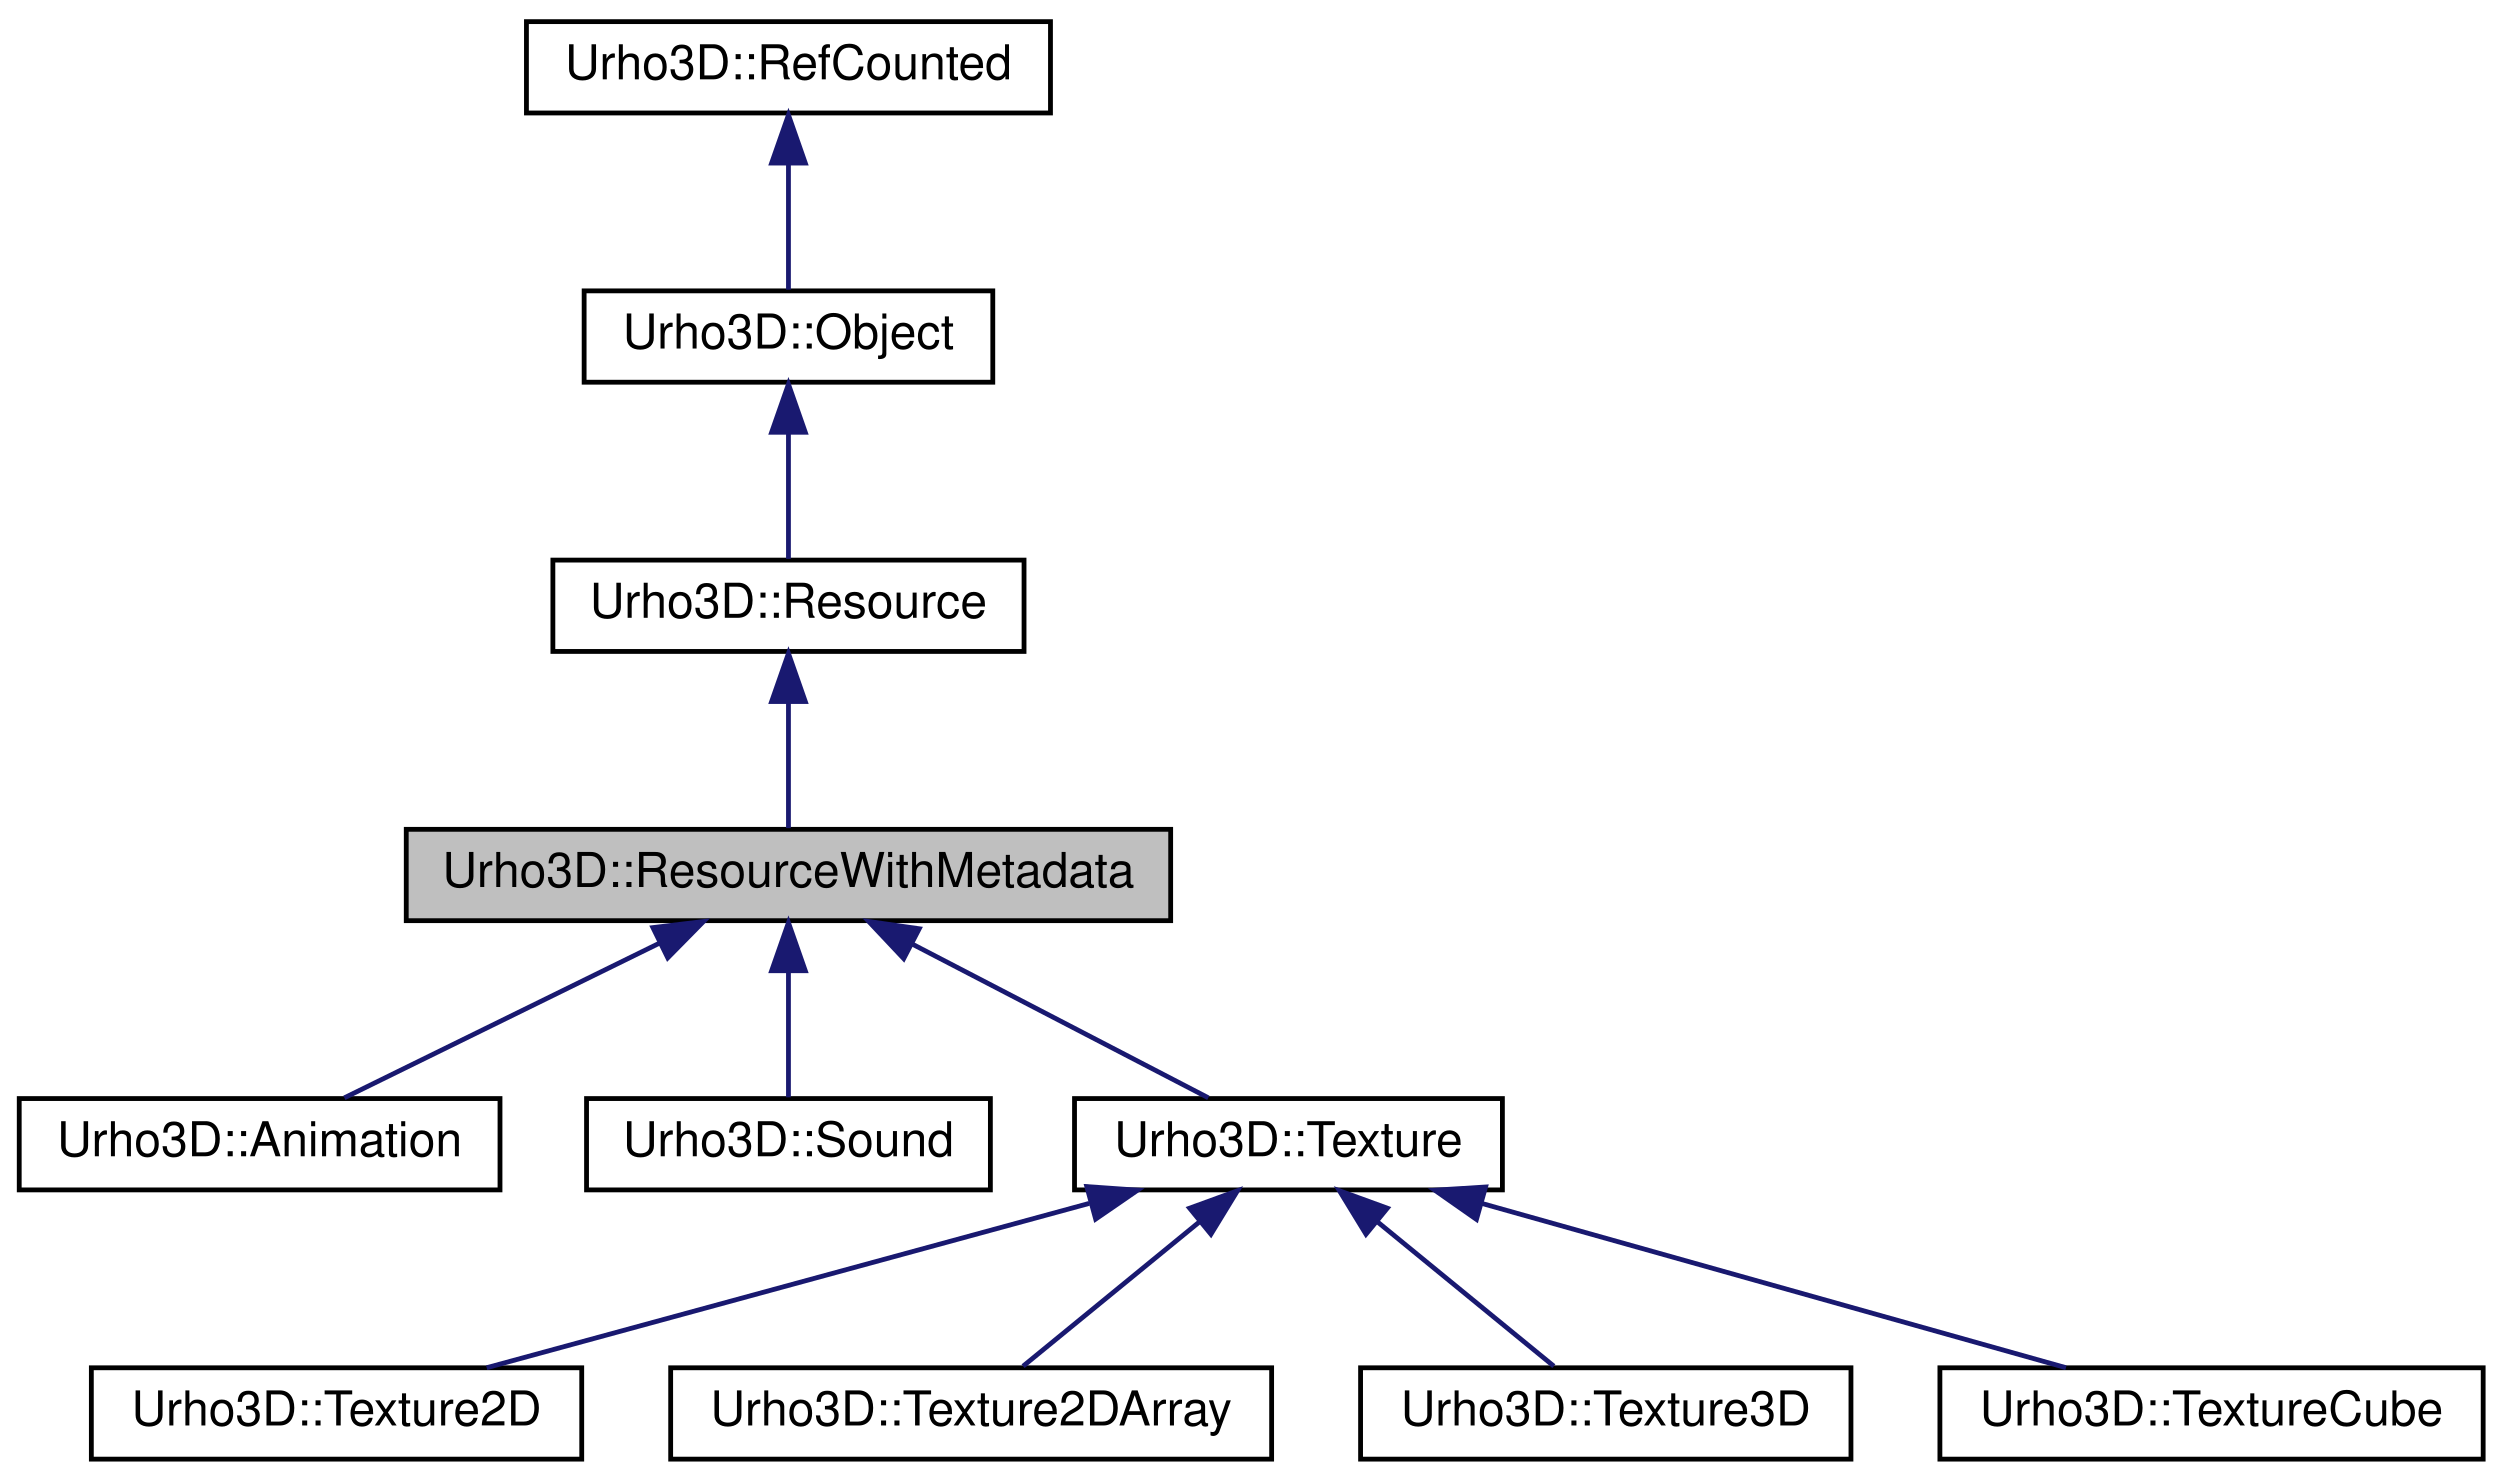
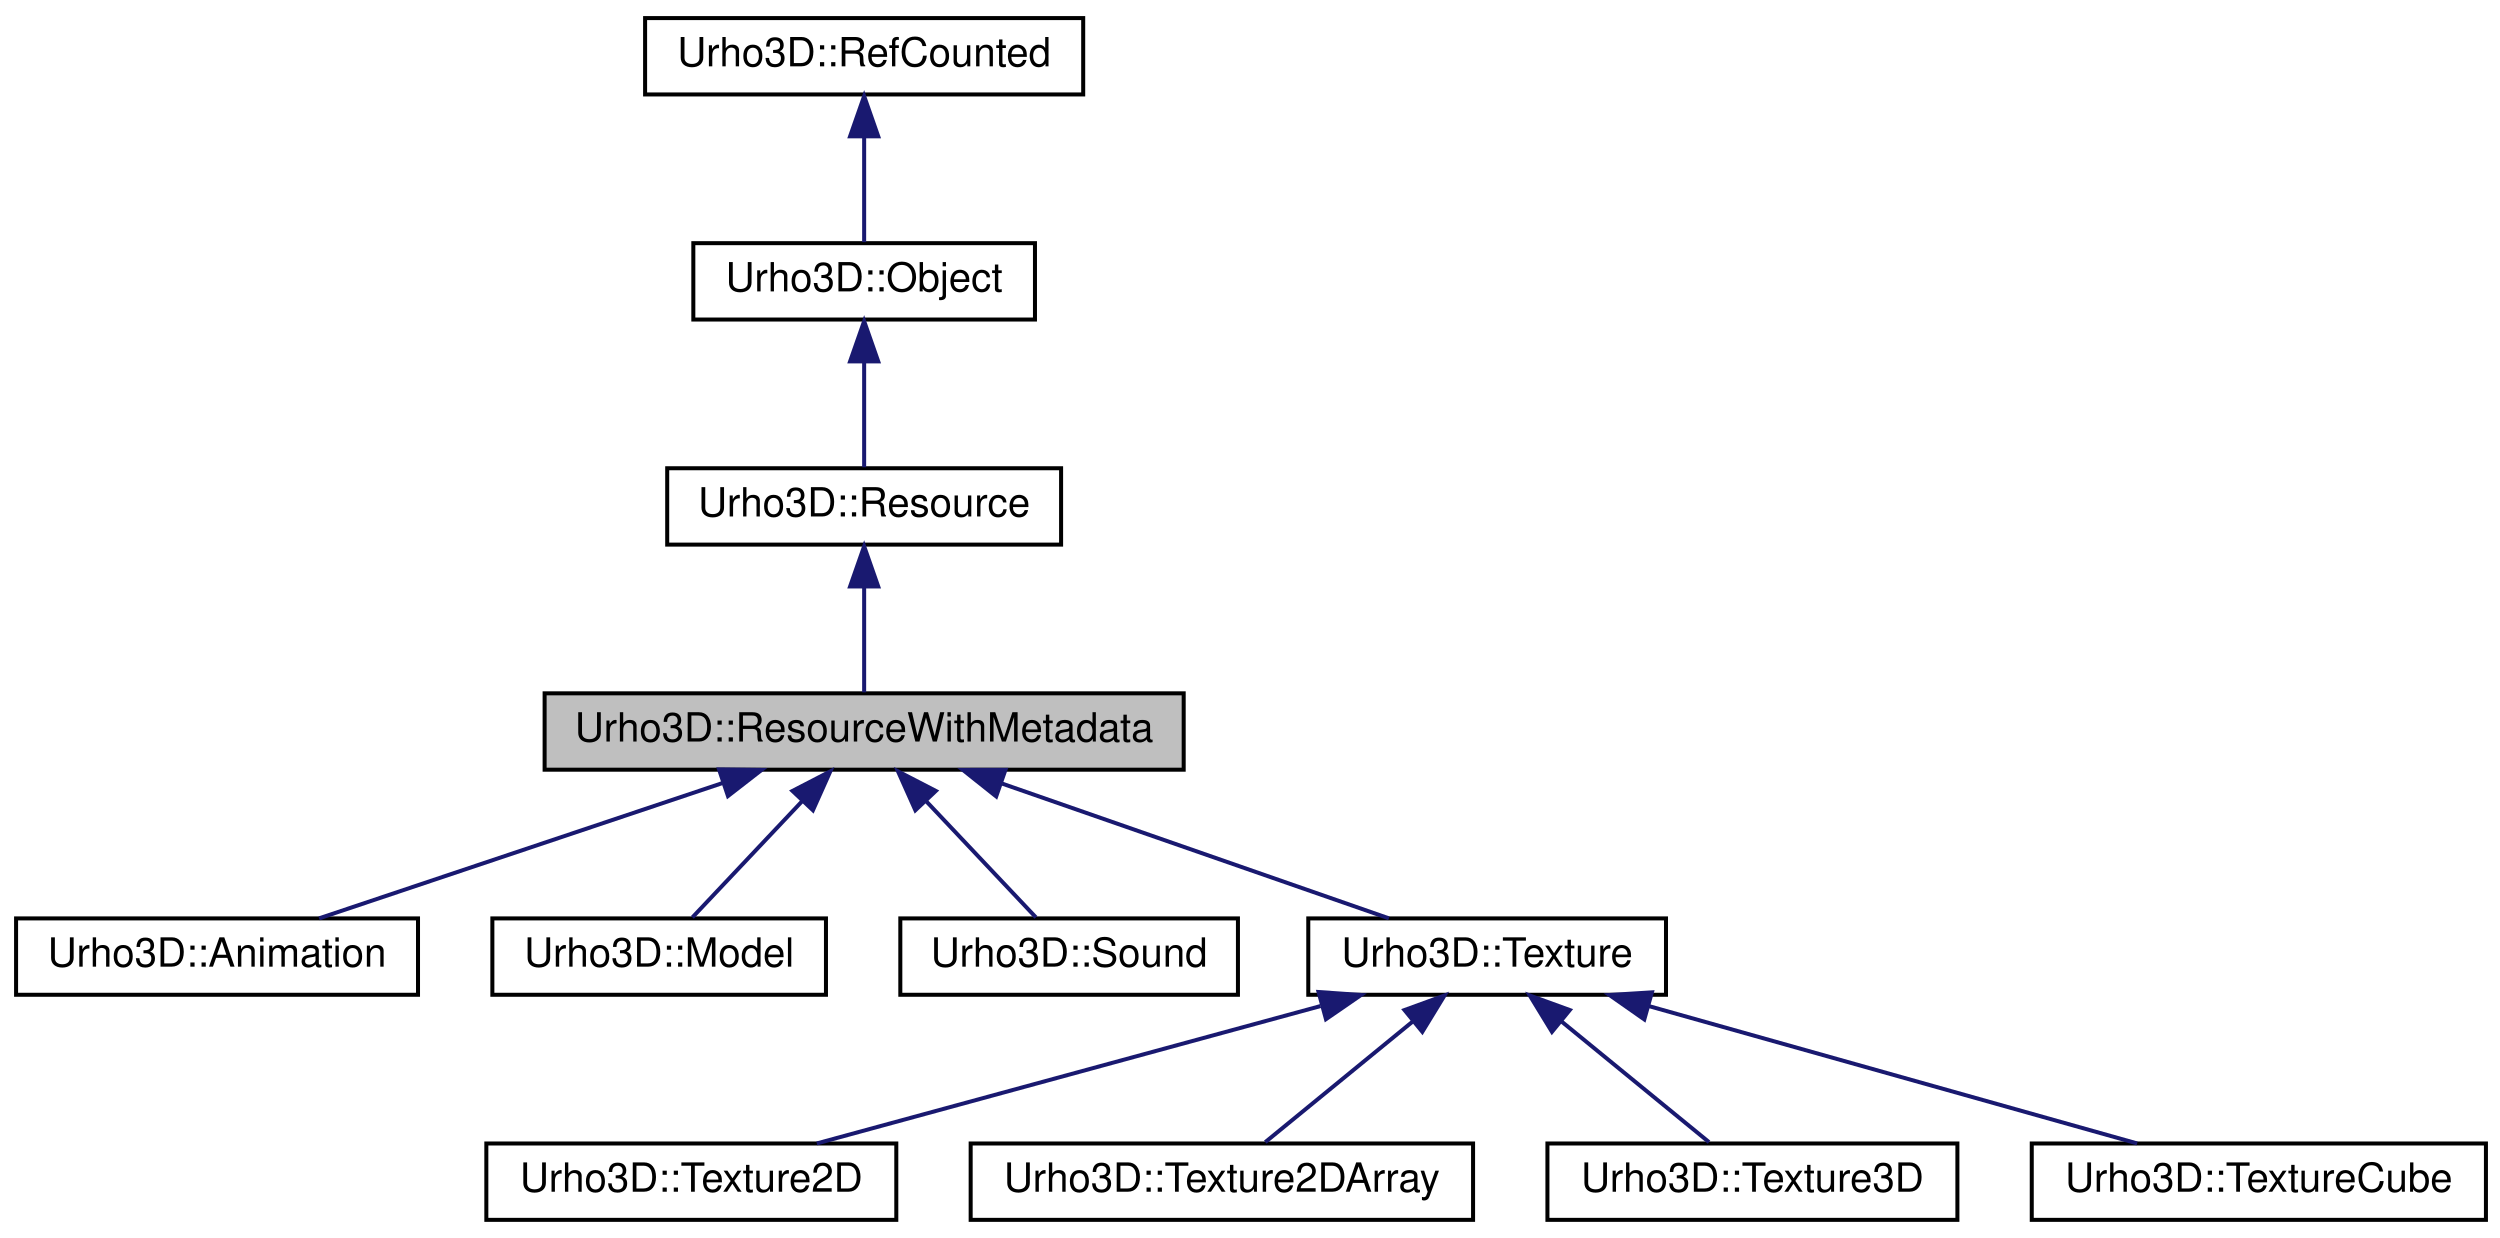
- <svg xmlns="http://www.w3.org/2000/svg" xmlns:xlink="http://www.w3.org/1999/xlink" width="520pt" height="308pt" viewBox="0.00 0.00 520.00 308.00">
+ <svg xmlns="http://www.w3.org/2000/svg" xmlns:xlink="http://www.w3.org/1999/xlink" width="622pt" height="308pt" viewBox="0.00 0.00 622.00 308.00">
  <g id="graph0" class="graph" transform="scale(1 1) rotate(0) translate(4 304)">
    <g id="node1" class="node">
-       <polygon fill="#bfbfbf" stroke="black" points="80.5,-112.5 80.5,-131.5 239.5,-131.5 239.5,-112.5 80.5,-112.5" />
-       <text text-anchor="middle" x="160" y="-119.5" font-family="Helvetica,sans-Serif" font-size="10.00">Urho3D::ResourceWithMetadata</text>
+       <polygon fill="#bfbfbf" stroke="black" points="131.5,-112.5 131.5,-131.5 290.5,-131.5 290.5,-112.5 131.5,-112.5" />
+       <text text-anchor="middle" x="211" y="-119.5" font-family="Helvetica,sans-Serif" font-size="10.00">Urho3D::ResourceWithMetadata</text>
    </g>
    <g id="node5" class="node">
      <g id="a_node5">
        <a xlink:href="class_urho3_d_1_1_animation.html" target="_top" xlink:title="Skeletal animation resource. ">
          <polygon fill="none" stroke="black" points="0,-56.5 0,-75.5 100,-75.5 100,-56.5 0,-56.5" />
          <text text-anchor="middle" x="50" y="-63.5" font-family="Helvetica,sans-Serif" font-size="10.00">Urho3D::Animation</text>
        </a>
      </g>
    </g>
    <g id="edge4" class="edge">
-       <path fill="none" stroke="midnightblue" d="M133.238,-107.862C112.841,-97.849 85.334,-84.346 67.629,-75.654" />
-       <polygon fill="midnightblue" stroke="midnightblue" points="131.808,-111.059 142.327,-112.324 134.892,-104.775 131.808,-111.059" />
+       <path fill="none" stroke="midnightblue" d="M175.735,-109.172C145.419,-99.004 102.43,-84.585 75.392,-75.516" />
+       <polygon fill="midnightblue" stroke="midnightblue" points="174.895,-112.582 185.489,-112.444 177.121,-105.945 174.895,-112.582" />
    </g>
    <g id="node6" class="node">
      <g id="a_node6">
-         <a xlink:href="class_urho3_d_1_1_sound.html" target="_top" xlink:title="Sound resource. ">
-           <polygon fill="none" stroke="black" points="118,-56.5 118,-75.5 202,-75.5 202,-56.5 118,-56.5" />
-           <text text-anchor="middle" x="160" y="-63.5" font-family="Helvetica,sans-Serif" font-size="10.00">Urho3D::Sound</text>
+         <a xlink:href="class_urho3_d_1_1_model.html" target="_top" xlink:title="3D model resource. ">
+           <polygon fill="none" stroke="black" points="118.5,-56.5 118.5,-75.5 201.5,-75.5 201.5,-56.5 118.5,-56.5" />
+           <text text-anchor="middle" x="160" y="-63.5" font-family="Helvetica,sans-Serif" font-size="10.00">Urho3D::Model</text>
        </a>
      </g>
    </g>
    <g id="edge5" class="edge">
-       <path fill="none" stroke="midnightblue" d="M160,-101.805C160,-92.91 160,-82.78 160,-75.751" />
-       <polygon fill="midnightblue" stroke="midnightblue" points="156.5,-102.083 160,-112.083 163.5,-102.083 156.5,-102.083" />
+       <path fill="none" stroke="midnightblue" d="M195.622,-104.718C186.633,-95.2 175.641,-83.561 168.265,-75.751" />
+       <polygon fill="midnightblue" stroke="midnightblue" points="193.168,-107.216 202.578,-112.083 198.257,-102.41 193.168,-107.216" />
    </g>
    <g id="node7" class="node">
      <g id="a_node7">
-         <a xlink:href="class_urho3_d_1_1_texture.html" target="_top" xlink:title="Base class for texture resources. ">
-           <polygon fill="none" stroke="black" points="219.5,-56.5 219.5,-75.5 308.5,-75.5 308.5,-56.5 219.5,-56.5" />
-           <text text-anchor="middle" x="264" y="-63.5" font-family="Helvetica,sans-Serif" font-size="10.00">Urho3D::Texture</text>
+         <a xlink:href="class_urho3_d_1_1_sound.html" target="_top" xlink:title="Sound resource. ">
+           <polygon fill="none" stroke="black" points="220,-56.5 220,-75.5 304,-75.5 304,-56.5 220,-56.5" />
+           <text text-anchor="middle" x="262" y="-63.5" font-family="Helvetica,sans-Serif" font-size="10.00">Urho3D::Sound</text>
        </a>
      </g>
    </g>
    <g id="edge6" class="edge">
-       <path fill="none" stroke="midnightblue" d="M185.828,-107.59C205.057,-97.605 230.745,-84.267 247.332,-75.654" />
-       <polygon fill="midnightblue" stroke="midnightblue" points="183.971,-104.61 176.709,-112.324 187.197,-110.822 183.971,-104.61" />
+       <path fill="none" stroke="midnightblue" d="M226.378,-104.718C235.367,-95.2 246.359,-83.561 253.735,-75.751" />
+       <polygon fill="midnightblue" stroke="midnightblue" points="223.743,-102.41 219.422,-112.083 228.832,-107.216 223.743,-102.41" />
+     </g>
+     <g id="node8" class="node">
+       <g id="a_node8">
+         <a xlink:href="class_urho3_d_1_1_texture.html" target="_top" xlink:title="Base class for texture resources. ">
+           <polygon fill="none" stroke="black" points="321.5,-56.5 321.5,-75.5 410.5,-75.5 410.5,-56.5 321.5,-56.5" />
+           <text text-anchor="middle" x="366" y="-63.5" font-family="Helvetica,sans-Serif" font-size="10.00">Urho3D::Texture</text>
+         </a>
+       </g>
+     </g>
+     <g id="edge7" class="edge">
+       <path fill="none" stroke="midnightblue" d="M245.332,-109.039C274.497,-98.879 315.637,-84.546 341.555,-75.516" />
+       <polygon fill="midnightblue" stroke="midnightblue" points="243.852,-105.848 235.56,-112.444 246.155,-112.459 243.852,-105.848" />
    </g>
    <g id="node2" class="node">
      <g id="a_node2">
        <a xlink:href="class_urho3_d_1_1_resource.html" target="_top" xlink:title="Base class for resources. ">
-           <polygon fill="none" stroke="black" points="111,-168.5 111,-187.5 209,-187.5 209,-168.5 111,-168.5" />
-           <text text-anchor="middle" x="160" y="-175.5" font-family="Helvetica,sans-Serif" font-size="10.00">Urho3D::Resource</text>
+           <polygon fill="none" stroke="black" points="162,-168.5 162,-187.5 260,-187.5 260,-168.5 162,-168.5" />
+           <text text-anchor="middle" x="211" y="-175.5" font-family="Helvetica,sans-Serif" font-size="10.00">Urho3D::Resource</text>
        </a>
      </g>
    </g>
    <g id="edge1" class="edge">
-       <path fill="none" stroke="midnightblue" d="M160,-157.805C160,-148.91 160,-138.78 160,-131.751" />
-       <polygon fill="midnightblue" stroke="midnightblue" points="156.5,-158.083 160,-168.083 163.5,-158.083 156.5,-158.083" />
+       <path fill="none" stroke="midnightblue" d="M211,-157.805C211,-148.91 211,-138.78 211,-131.751" />
+       <polygon fill="midnightblue" stroke="midnightblue" points="207.5,-158.083 211,-168.083 214.5,-158.083 207.5,-158.083" />
    </g>
    <g id="node3" class="node">
      <g id="a_node3">
        <a xlink:href="class_urho3_d_1_1_object.html" target="_top" xlink:title="Base class for objects with type identification, subsystem access and event sending/receiving capabil...">
-           <polygon fill="none" stroke="black" points="117.5,-224.5 117.5,-243.5 202.5,-243.5 202.5,-224.5 117.5,-224.5" />
-           <text text-anchor="middle" x="160" y="-231.5" font-family="Helvetica,sans-Serif" font-size="10.00">Urho3D::Object</text>
+           <polygon fill="none" stroke="black" points="168.5,-224.5 168.5,-243.5 253.5,-243.5 253.5,-224.5 168.5,-224.5" />
+           <text text-anchor="middle" x="211" y="-231.5" font-family="Helvetica,sans-Serif" font-size="10.00">Urho3D::Object</text>
        </a>
      </g>
    </g>
    <g id="edge2" class="edge">
-       <path fill="none" stroke="midnightblue" d="M160,-213.805C160,-204.91 160,-194.78 160,-187.751" />
-       <polygon fill="midnightblue" stroke="midnightblue" points="156.5,-214.083 160,-224.083 163.5,-214.083 156.5,-214.083" />
+       <path fill="none" stroke="midnightblue" d="M211,-213.805C211,-204.91 211,-194.78 211,-187.751" />
+       <polygon fill="midnightblue" stroke="midnightblue" points="207.5,-214.083 211,-224.083 214.5,-214.083 207.5,-214.083" />
    </g>
    <g id="node4" class="node">
      <g id="a_node4">
        <a xlink:href="class_urho3_d_1_1_ref_counted.html" target="_top" xlink:title="Base class for intrusively reference-counted objects. These are noncopyable and non-assignable. ">
-           <polygon fill="none" stroke="black" points="105.5,-280.5 105.5,-299.5 214.5,-299.5 214.5,-280.5 105.5,-280.5" />
-           <text text-anchor="middle" x="160" y="-287.5" font-family="Helvetica,sans-Serif" font-size="10.00">Urho3D::RefCounted</text>
+           <polygon fill="none" stroke="black" points="156.5,-280.5 156.5,-299.5 265.5,-299.5 265.5,-280.5 156.5,-280.5" />
+           <text text-anchor="middle" x="211" y="-287.5" font-family="Helvetica,sans-Serif" font-size="10.00">Urho3D::RefCounted</text>
        </a>
      </g>
    </g>
    <g id="edge3" class="edge">
-       <path fill="none" stroke="midnightblue" d="M160,-269.805C160,-260.91 160,-250.78 160,-243.751" />
-       <polygon fill="midnightblue" stroke="midnightblue" points="156.5,-270.083 160,-280.083 163.5,-270.083 156.5,-270.083" />
-     </g>
-     <g id="node8" class="node">
-       <g id="a_node8">
-         <a xlink:href="class_urho3_d_1_1_texture2_d.html" target="_top" xlink:title="2D texture resource. ">
-           <polygon fill="none" stroke="black" points="15,-0.5 15,-19.5 117,-19.5 117,-0.5 15,-0.5" />
-           <text text-anchor="middle" x="66" y="-7.5" font-family="Helvetica,sans-Serif" font-size="10.00">Urho3D::Texture2D</text>
-         </a>
-       </g>
-     </g>
-     <g id="edge7" class="edge">
-       <path fill="none" stroke="midnightblue" d="M222.562,-53.699C185.193,-43.507 131.057,-28.743 97.227,-19.516" />
-       <polygon fill="midnightblue" stroke="midnightblue" points="222.058,-57.189 232.626,-56.444 223.9,-50.436 222.058,-57.189" />
+       <path fill="none" stroke="midnightblue" d="M211,-269.805C211,-260.91 211,-250.78 211,-243.751" />
+       <polygon fill="midnightblue" stroke="midnightblue" points="207.5,-270.083 211,-280.083 214.5,-270.083 207.5,-270.083" />
    </g>
    <g id="node9" class="node">
      <g id="a_node9">
-         <a xlink:href="class_urho3_d_1_1_texture2_d_array.html" target="_top" xlink:title="2D texture array resource. ">
-           <polygon fill="none" stroke="black" points="135.5,-0.5 135.5,-19.5 260.5,-19.5 260.5,-0.5 135.5,-0.5" />
-           <text text-anchor="middle" x="198" y="-7.5" font-family="Helvetica,sans-Serif" font-size="10.00">Urho3D::Texture2DArray</text>
+         <a xlink:href="class_urho3_d_1_1_texture2_d.html" target="_top" xlink:title="2D texture resource. ">
+           <polygon fill="none" stroke="black" points="117,-0.5 117,-19.5 219,-19.5 219,-0.5 117,-0.5" />
+           <text text-anchor="middle" x="168" y="-7.5" font-family="Helvetica,sans-Serif" font-size="10.00">Urho3D::Texture2D</text>
        </a>
      </g>
    </g>
    <g id="edge8" class="edge">
-       <path fill="none" stroke="midnightblue" d="M245.446,-49.82C233.622,-40.145 218.714,-27.948 208.797,-19.834" />
-       <polygon fill="midnightblue" stroke="midnightblue" points="243.44,-52.7 253.396,-56.324 247.873,-47.283 243.44,-52.7" />
+       <path fill="none" stroke="midnightblue" d="M324.562,-53.699C287.193,-43.507 233.057,-28.743 199.227,-19.516" />
+       <polygon fill="midnightblue" stroke="midnightblue" points="324.058,-57.189 334.626,-56.444 325.9,-50.436 324.058,-57.189" />
    </g>
    <g id="node10" class="node">
      <g id="a_node10">
-         <a xlink:href="class_urho3_d_1_1_texture3_d.html" target="_top" xlink:title="3D texture resource. ">
-           <polygon fill="none" stroke="black" points="279,-0.5 279,-19.5 381,-19.5 381,-0.5 279,-0.5" />
-           <text text-anchor="middle" x="330" y="-7.5" font-family="Helvetica,sans-Serif" font-size="10.00">Urho3D::Texture3D</text>
+         <a xlink:href="class_urho3_d_1_1_texture2_d_array.html" target="_top" xlink:title="2D texture array resource. ">
+           <polygon fill="none" stroke="black" points="237.5,-0.5 237.5,-19.5 362.5,-19.5 362.5,-0.5 237.5,-0.5" />
+           <text text-anchor="middle" x="300" y="-7.5" font-family="Helvetica,sans-Serif" font-size="10.00">Urho3D::Texture2DArray</text>
        </a>
      </g>
    </g>
    <g id="edge9" class="edge">
-       <path fill="none" stroke="midnightblue" d="M282.554,-49.82C294.378,-40.145 309.286,-27.948 319.203,-19.834" />
-       <polygon fill="midnightblue" stroke="midnightblue" points="280.127,-47.283 274.604,-56.324 284.56,-52.7 280.127,-47.283" />
+       <path fill="none" stroke="midnightblue" d="M347.446,-49.82C335.622,-40.145 320.714,-27.948 310.797,-19.834" />
+       <polygon fill="midnightblue" stroke="midnightblue" points="345.44,-52.7 355.396,-56.324 349.873,-47.283 345.44,-52.7" />
    </g>
    <g id="node11" class="node">
      <g id="a_node11">
-         <a xlink:href="class_urho3_d_1_1_texture_cube.html" target="_top" xlink:title="Cube texture resource. ">
-           <polygon fill="none" stroke="black" points="399.5,-0.5 399.5,-19.5 512.5,-19.5 512.5,-0.5 399.5,-0.5" />
-           <text text-anchor="middle" x="456" y="-7.5" font-family="Helvetica,sans-Serif" font-size="10.00">Urho3D::TextureCube</text>
+         <a xlink:href="class_urho3_d_1_1_texture3_d.html" target="_top" xlink:title="3D texture resource. ">
+           <polygon fill="none" stroke="black" points="381,-0.5 381,-19.5 483,-19.5 483,-0.5 381,-0.5" />
+           <text text-anchor="middle" x="432" y="-7.5" font-family="Helvetica,sans-Serif" font-size="10.00">Urho3D::Texture3D</text>
        </a>
      </g>
    </g>
    <g id="edge10" class="edge">
-       <path fill="none" stroke="midnightblue" d="M304.183,-53.699C340.419,-43.507 392.914,-28.743 425.719,-19.516" />
-       <polygon fill="midnightblue" stroke="midnightblue" points="303.102,-50.367 294.423,-56.444 304.997,-57.105 303.102,-50.367" />
+       <path fill="none" stroke="midnightblue" d="M384.554,-49.82C396.378,-40.145 411.286,-27.948 421.203,-19.834" />
+       <polygon fill="midnightblue" stroke="midnightblue" points="382.127,-47.283 376.604,-56.324 386.56,-52.7 382.127,-47.283" />
+     </g>
+     <g id="node12" class="node">
+       <g id="a_node12">
+         <a xlink:href="class_urho3_d_1_1_texture_cube.html" target="_top" xlink:title="Cube texture resource. ">
+           <polygon fill="none" stroke="black" points="501.5,-0.5 501.5,-19.5 614.5,-19.5 614.5,-0.5 501.5,-0.5" />
+           <text text-anchor="middle" x="558" y="-7.5" font-family="Helvetica,sans-Serif" font-size="10.00">Urho3D::TextureCube</text>
+         </a>
+       </g>
+     </g>
+     <g id="edge11" class="edge">
+       <path fill="none" stroke="midnightblue" d="M406.183,-53.699C442.419,-43.507 494.914,-28.743 527.719,-19.516" />
+       <polygon fill="midnightblue" stroke="midnightblue" points="405.102,-50.367 396.423,-56.444 406.997,-57.105 405.102,-50.367" />
    </g>
  </g>
</svg>
